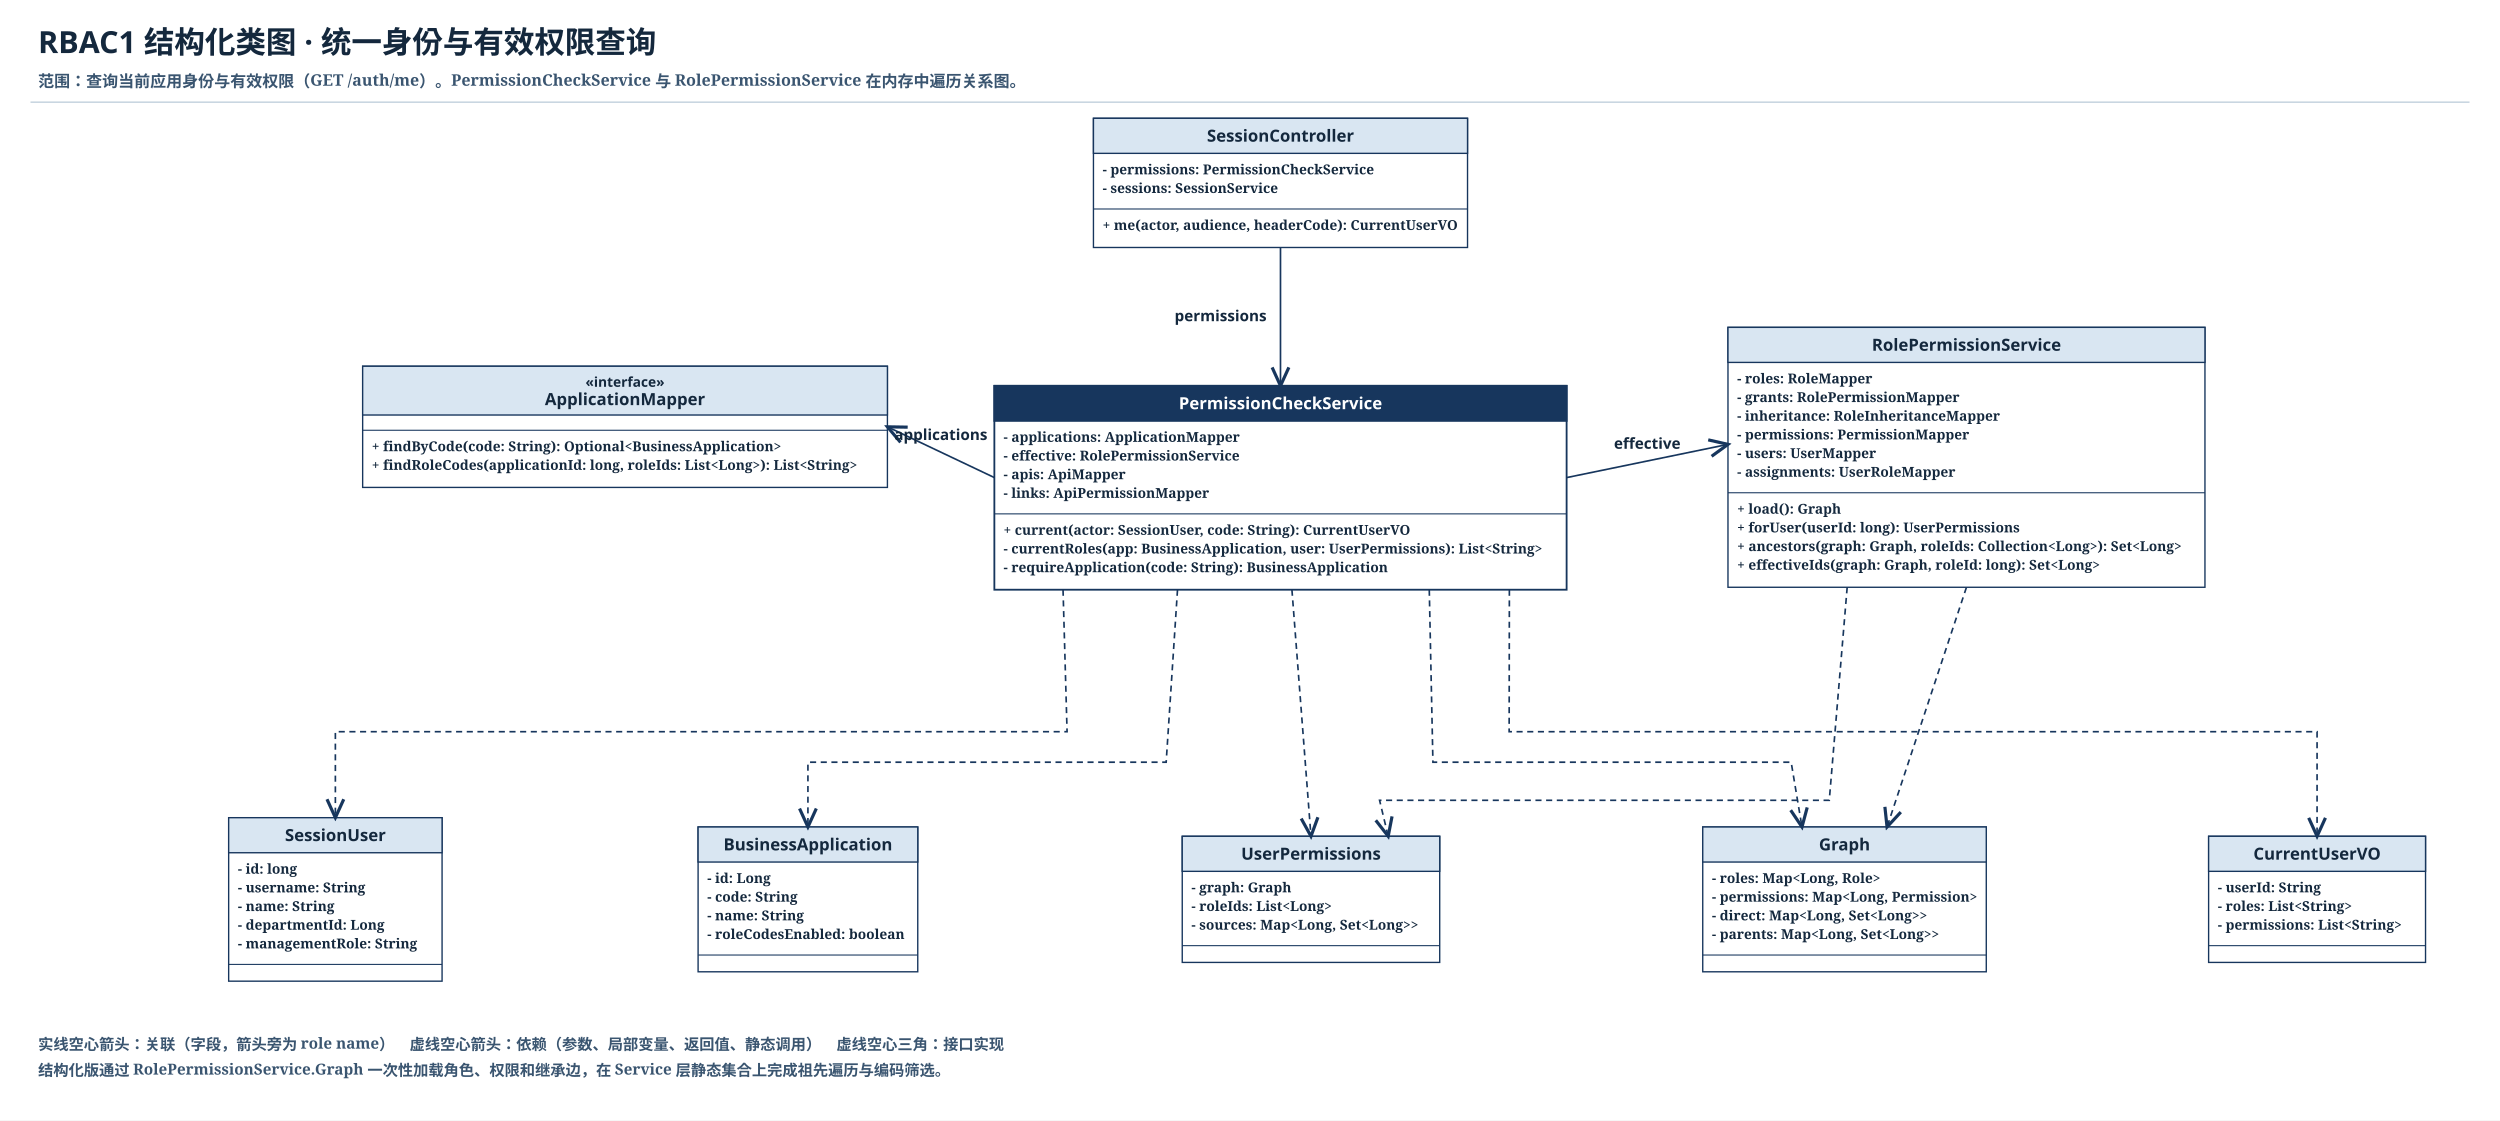
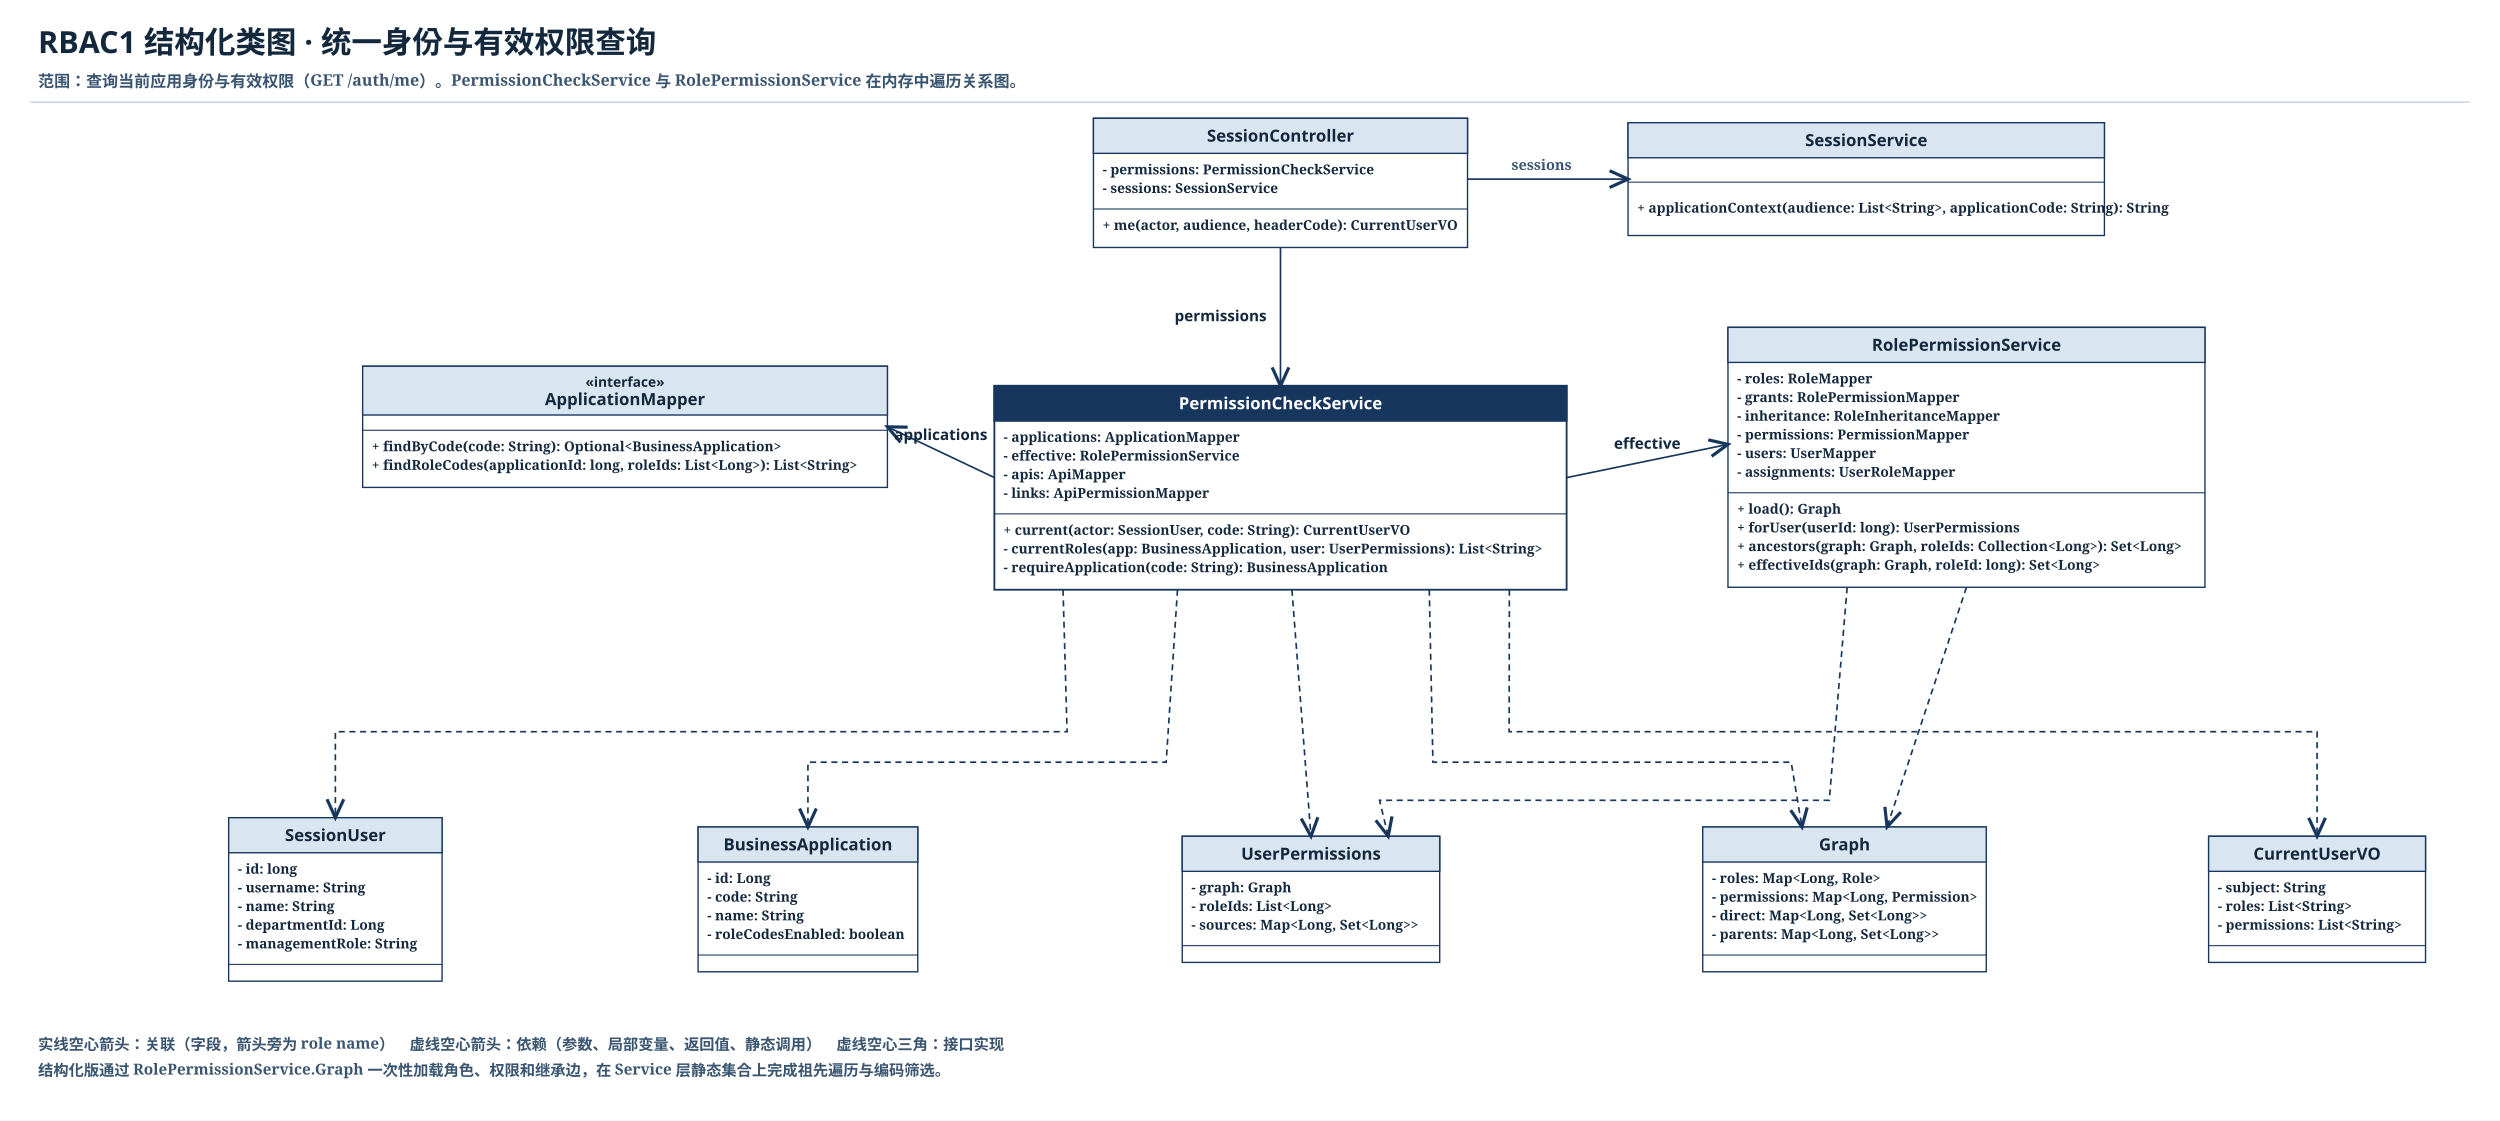
<svg xmlns="http://www.w3.org/2000/svg" viewBox="0 0 3280 1470" width="3280" height="1470">
  <rect x="0" y="0" width="3280" height="1470" fill="#FFFFFF" />
  <defs>
    <marker id="m-solid" markerWidth="12" markerHeight="10" refX="11" refY="5" orient="auto">
      <path d="M0,0 L12,5 L0,10 z" fill="#17365D" />
    </marker>
    <marker id="m-open" markerWidth="14" markerHeight="12" refX="12" refY="6" orient="auto">
      <path d="M1,1 L12,6 L1,11" fill="none" stroke="#17365D" stroke-width="1.9" />
    </marker>
    <marker id="m-open-err" markerWidth="14" markerHeight="12" refX="12" refY="6" orient="auto">
      <path d="M1,1 L12,6 L1,11" fill="none" stroke="#A61B29" stroke-width="1.9" />
    </marker>
    <marker id="m-tri" markerWidth="16" markerHeight="14" refX="15" refY="7" orient="auto">
      <path d="M1,1 L15,7 L1,13 z" fill="#FFFFFF" stroke="#17365D" stroke-width="1.9" />
    </marker>
  </defs>
  <text x="50.0" y="69.6" text-anchor="start" font-size="40.0" font-weight="bold" fill="#14283D" font-family="'PingFang SC', 'Heiti SC', 'SimHei', 'Microsoft YaHei', sans-serif">RBAC1 结构化类图 · 统一身份与有效权限查询</text>
  <text x="50.0" y="114.0" text-anchor="start" font-size="21.0" font-weight="bold" fill="#3A5570" font-family="'Songti SC', 'SimSun', 'STSong', serif">范围：查询当前应用身份与有效权限（GET /auth/me）。PermissionCheckService 与 RolePermissionService 在内存中遍历关系图。</text>
  <line x1="40.0" y1="134.0" x2="3240.0" y2="134.0" stroke="#B3C5D4" stroke-width="1.5" />
  <rect x="1434.6" y="155.2" width="490.8" height="169.5" fill="#FFFFFF" stroke="#17365D" stroke-width="1.8" />
  <rect x="1434.6" y="155.2" width="490.8" height="46.0" fill="#D9E6F2" stroke="#17365D" stroke-width="1.8" />
  <text x="1680.0" y="185.9" text-anchor="middle" font-size="22.0" font-weight="bold" fill="#14283D" font-family="'PingFang SC', 'Heiti SC', 'SimHei', 'Microsoft YaHei', sans-serif">SessionController</text>
  <text x="1446.6" y="228.7" text-anchor="start" font-size="18.0" font-weight="bold" fill="#14283D" font-family="'Songti SC', 'SimSun', 'STSong', serif">- permissions: PermissionCheckService</text>
  <text x="1446.6" y="253.2" text-anchor="start" font-size="18.0" font-weight="bold" fill="#14283D" font-family="'Songti SC', 'SimSun', 'STSong', serif">- sessions: SessionService</text>
  <line x1="1434.6" y1="274.2" x2="1925.4" y2="274.2" stroke="#17365D" stroke-width="1.4" />
  <text x="1446.6" y="301.7" text-anchor="start" font-size="18.0" font-weight="bold" fill="#14283D" font-family="'Songti SC', 'SimSun', 'STSong', serif">+ me(actor, audience, headerCode): CurrentUserVO</text>
  <rect x="1304.6" y="506.2" width="750.8" height="267.5" fill="#FFFFFF" stroke="#17365D" stroke-width="2.4" />
  <rect x="1304.6" y="506.2" width="750.8" height="46.0" fill="#17365D" stroke="#17365D" stroke-width="2.4" />
  <text x="1680.0" y="536.9" text-anchor="middle" font-size="22.0" font-weight="bold" fill="#FFFFFF" font-family="'PingFang SC', 'Heiti SC', 'SimHei', 'Microsoft YaHei', sans-serif">PermissionCheckService</text>
  <text x="1316.6" y="579.7" text-anchor="start" font-size="18.0" font-weight="bold" fill="#14283D" font-family="'Songti SC', 'SimSun', 'STSong', serif">- applications: ApplicationMapper</text>
  <text x="1316.6" y="604.2" text-anchor="start" font-size="18.0" font-weight="bold" fill="#14283D" font-family="'Songti SC', 'SimSun', 'STSong', serif">- effective: RolePermissionService</text>
  <text x="1316.6" y="628.7" text-anchor="start" font-size="18.0" font-weight="bold" fill="#14283D" font-family="'Songti SC', 'SimSun', 'STSong', serif">- apis: ApiMapper</text>
  <text x="1316.6" y="653.2" text-anchor="start" font-size="18.0" font-weight="bold" fill="#14283D" font-family="'Songti SC', 'SimSun', 'STSong', serif">- links: ApiPermissionMapper</text>
  <line x1="1304.6" y1="674.2" x2="2055.4" y2="674.2" stroke="#17365D" stroke-width="1.4" />
  <text x="1316.6" y="701.7" text-anchor="start" font-size="18.0" font-weight="bold" fill="#14283D" font-family="'Songti SC', 'SimSun', 'STSong', serif">+ current(actor: SessionUser, code: String): CurrentUserVO</text>
  <text x="1316.6" y="726.2" text-anchor="start" font-size="18.0" font-weight="bold" fill="#14283D" font-family="'Songti SC', 'SimSun', 'STSong', serif">- currentRoles(app: BusinessApplication, user: UserPermissions): List&lt;String&gt;</text>
  <text x="1316.6" y="750.7" text-anchor="start" font-size="18.0" font-weight="bold" fill="#14283D" font-family="'Songti SC', 'SimSun', 'STSong', serif">- requireApplication(code: String): BusinessApplication</text>
  <rect x="475.8" y="480.5" width="688.5" height="159.0" fill="#FFFFFF" stroke="#17365D" stroke-width="1.8" />
  <rect x="475.8" y="480.5" width="688.5" height="64.0" fill="#D9E6F2" stroke="#17365D" stroke-width="1.8" />
  <text x="820.0" y="507.5" text-anchor="middle" font-size="18.0" font-weight="bold" fill="#14283D" font-family="'PingFang SC', 'Heiti SC', 'SimHei', 'Microsoft YaHei', sans-serif">«interface»</text>
  <text x="820.0" y="531.5" text-anchor="middle" font-size="22.0" font-weight="bold" fill="#14283D" font-family="'PingFang SC', 'Heiti SC', 'SimHei', 'Microsoft YaHei', sans-serif">ApplicationMapper</text>
  <line x1="475.8" y1="564.5" x2="1164.3" y2="564.5" stroke="#17365D" stroke-width="1.4" />
  <text x="487.8" y="592.0" text-anchor="start" font-size="18.0" font-weight="bold" fill="#14283D" font-family="'Songti SC', 'SimSun', 'STSong', serif">+ findByCode(code: String): Optional&lt;BusinessApplication&gt;</text>
  <text x="487.8" y="616.5" text-anchor="start" font-size="18.0" font-weight="bold" fill="#14283D" font-family="'Songti SC', 'SimSun', 'STSong', serif">+ findRoleCodes(applicationId: long, roleIds: List&lt;Long&gt;): List&lt;String&gt;</text>
  <rect x="2267.1" y="429.5" width="625.8" height="341.0" fill="#FFFFFF" stroke="#17365D" stroke-width="1.8" />
  <rect x="2267.1" y="429.5" width="625.8" height="46.0" fill="#D9E6F2" stroke="#17365D" stroke-width="1.8" />
  <text x="2580.0" y="460.2" text-anchor="middle" font-size="22.0" font-weight="bold" fill="#14283D" font-family="'PingFang SC', 'Heiti SC', 'SimHei', 'Microsoft YaHei', sans-serif">RolePermissionService</text>
  <text x="2279.1" y="503.0" text-anchor="start" font-size="18.0" font-weight="bold" fill="#14283D" font-family="'Songti SC', 'SimSun', 'STSong', serif">- roles: RoleMapper</text>
  <text x="2279.1" y="527.5" text-anchor="start" font-size="18.0" font-weight="bold" fill="#14283D" font-family="'Songti SC', 'SimSun', 'STSong', serif">- grants: RolePermissionMapper</text>
  <text x="2279.1" y="552.0" text-anchor="start" font-size="18.0" font-weight="bold" fill="#14283D" font-family="'Songti SC', 'SimSun', 'STSong', serif">- inheritance: RoleInheritanceMapper</text>
  <text x="2279.1" y="576.5" text-anchor="start" font-size="18.0" font-weight="bold" fill="#14283D" font-family="'Songti SC', 'SimSun', 'STSong', serif">- permissions: PermissionMapper</text>
  <text x="2279.1" y="601.0" text-anchor="start" font-size="18.0" font-weight="bold" fill="#14283D" font-family="'Songti SC', 'SimSun', 'STSong', serif">- users: UserMapper</text>
  <text x="2279.1" y="625.5" text-anchor="start" font-size="18.0" font-weight="bold" fill="#14283D" font-family="'Songti SC', 'SimSun', 'STSong', serif">- assignments: UserRoleMapper</text>
  <line x1="2267.1" y1="646.5" x2="2892.9" y2="646.5" stroke="#17365D" stroke-width="1.4" />
  <text x="2279.1" y="674.0" text-anchor="start" font-size="18.0" font-weight="bold" fill="#14283D" font-family="'Songti SC', 'SimSun', 'STSong', serif">+ load(): Graph</text>
  <text x="2279.1" y="698.5" text-anchor="start" font-size="18.0" font-weight="bold" fill="#14283D" font-family="'Songti SC', 'SimSun', 'STSong', serif">+ forUser(userId: long): UserPermissions</text>
  <text x="2279.1" y="723.0" text-anchor="start" font-size="18.0" font-weight="bold" fill="#14283D" font-family="'Songti SC', 'SimSun', 'STSong', serif">+ ancestors(graph: Graph, roleIds: Collection&lt;Long&gt;): Set&lt;Long&gt;</text>
  <text x="2279.1" y="747.5" text-anchor="start" font-size="18.0" font-weight="bold" fill="#14283D" font-family="'Songti SC', 'SimSun', 'STSong', serif">+ effectiveIds(graph: Graph, roleId: long): Set&lt;Long&gt;</text>
  <rect x="300.0" y="1072.8" width="280.0" height="214.5" fill="#FFFFFF" stroke="#17365D" stroke-width="1.8" />
  <rect x="300.0" y="1072.8" width="280.0" height="46.0" fill="#D9E6F2" stroke="#17365D" stroke-width="1.8" />
  <text x="440.0" y="1103.5" text-anchor="middle" font-size="22.0" font-weight="bold" fill="#14283D" font-family="'PingFang SC', 'Heiti SC', 'SimHei', 'Microsoft YaHei', sans-serif">SessionUser</text>
  <text x="312.0" y="1146.3" text-anchor="start" font-size="18.0" font-weight="bold" fill="#14283D" font-family="'Songti SC', 'SimSun', 'STSong', serif">- id: long</text>
  <text x="312.0" y="1170.8" text-anchor="start" font-size="18.0" font-weight="bold" fill="#14283D" font-family="'Songti SC', 'SimSun', 'STSong', serif">- username: String</text>
  <text x="312.0" y="1195.3" text-anchor="start" font-size="18.0" font-weight="bold" fill="#14283D" font-family="'Songti SC', 'SimSun', 'STSong', serif">- name: String</text>
  <text x="312.0" y="1219.8" text-anchor="start" font-size="18.0" font-weight="bold" fill="#14283D" font-family="'Songti SC', 'SimSun', 'STSong', serif">- departmentId: Long</text>
  <text x="312.0" y="1244.3" text-anchor="start" font-size="18.0" font-weight="bold" fill="#14283D" font-family="'Songti SC', 'SimSun', 'STSong', serif">- managementRole: String</text>
  <line x1="300.0" y1="1265.3" x2="580.0" y2="1265.3" stroke="#17365D" stroke-width="1.4" />
  <rect x="915.9" y="1085.0" width="288.2" height="190.0" fill="#FFFFFF" stroke="#17365D" stroke-width="1.8" />
  <rect x="915.9" y="1085.0" width="288.2" height="46.0" fill="#D9E6F2" stroke="#17365D" stroke-width="1.8" />
  <text x="1060.0" y="1115.7" text-anchor="middle" font-size="22.0" font-weight="bold" fill="#14283D" font-family="'PingFang SC', 'Heiti SC', 'SimHei', 'Microsoft YaHei', sans-serif">BusinessApplication</text>
  <text x="927.9" y="1158.5" text-anchor="start" font-size="18.0" font-weight="bold" fill="#14283D" font-family="'Songti SC', 'SimSun', 'STSong', serif">- id: Long</text>
  <text x="927.9" y="1183.0" text-anchor="start" font-size="18.0" font-weight="bold" fill="#14283D" font-family="'Songti SC', 'SimSun', 'STSong', serif">- code: String</text>
  <text x="927.9" y="1207.5" text-anchor="start" font-size="18.0" font-weight="bold" fill="#14283D" font-family="'Songti SC', 'SimSun', 'STSong', serif">- name: String</text>
  <text x="927.9" y="1232.0" text-anchor="start" font-size="18.0" font-weight="bold" fill="#14283D" font-family="'Songti SC', 'SimSun', 'STSong', serif">- roleCodesEnabled: boolean</text>
  <line x1="915.9" y1="1253.0" x2="1204.1" y2="1253.0" stroke="#17365D" stroke-width="1.4" />
  <rect x="1551.1" y="1097.2" width="337.8" height="165.5" fill="#FFFFFF" stroke="#17365D" stroke-width="1.8" />
  <rect x="1551.1" y="1097.2" width="337.8" height="46.0" fill="#D9E6F2" stroke="#17365D" stroke-width="1.8" />
  <text x="1720.0" y="1127.9" text-anchor="middle" font-size="22.0" font-weight="bold" fill="#14283D" font-family="'PingFang SC', 'Heiti SC', 'SimHei', 'Microsoft YaHei', sans-serif">UserPermissions</text>
  <text x="1563.1" y="1170.7" text-anchor="start" font-size="18.0" font-weight="bold" fill="#14283D" font-family="'Songti SC', 'SimSun', 'STSong', serif">- graph: Graph</text>
  <text x="1563.1" y="1195.2" text-anchor="start" font-size="18.0" font-weight="bold" fill="#14283D" font-family="'Songti SC', 'SimSun', 'STSong', serif">- roleIds: List&lt;Long&gt;</text>
  <text x="1563.1" y="1219.7" text-anchor="start" font-size="18.0" font-weight="bold" fill="#14283D" font-family="'Songti SC', 'SimSun', 'STSong', serif">- sources: Map&lt;Long, Set&lt;Long&gt;&gt;</text>
  <line x1="1551.1" y1="1240.7" x2="1888.9" y2="1240.7" stroke="#17365D" stroke-width="1.4" />
  <rect x="2234.0" y="1085.0" width="372.0" height="190.0" fill="#FFFFFF" stroke="#17365D" stroke-width="1.8" />
  <rect x="2234.0" y="1085.0" width="372.0" height="46.0" fill="#D9E6F2" stroke="#17365D" stroke-width="1.8" />
  <text x="2420.0" y="1115.7" text-anchor="middle" font-size="22.0" font-weight="bold" fill="#14283D" font-family="'PingFang SC', 'Heiti SC', 'SimHei', 'Microsoft YaHei', sans-serif">Graph</text>
  <text x="2246.0" y="1158.5" text-anchor="start" font-size="18.0" font-weight="bold" fill="#14283D" font-family="'Songti SC', 'SimSun', 'STSong', serif">- roles: Map&lt;Long, Role&gt;</text>
  <text x="2246.0" y="1183.0" text-anchor="start" font-size="18.0" font-weight="bold" fill="#14283D" font-family="'Songti SC', 'SimSun', 'STSong', serif">- permissions: Map&lt;Long, Permission&gt;</text>
  <text x="2246.0" y="1207.5" text-anchor="start" font-size="18.0" font-weight="bold" fill="#14283D" font-family="'Songti SC', 'SimSun', 'STSong', serif">- direct: Map&lt;Long, Set&lt;Long&gt;&gt;</text>
  <text x="2246.0" y="1232.0" text-anchor="start" font-size="18.0" font-weight="bold" fill="#14283D" font-family="'Songti SC', 'SimSun', 'STSong', serif">- parents: Map&lt;Long, Set&lt;Long&gt;&gt;</text>
  <line x1="2234.0" y1="1253.0" x2="2606.0" y2="1253.0" stroke="#17365D" stroke-width="1.4" />
  <rect x="2897.7" y="1097.2" width="284.6" height="165.5" fill="#FFFFFF" stroke="#17365D" stroke-width="1.8" />
  <rect x="2897.7" y="1097.2" width="284.6" height="46.0" fill="#D9E6F2" stroke="#17365D" stroke-width="1.8" />
  <text x="3040.0" y="1127.9" text-anchor="middle" font-size="22.0" font-weight="bold" fill="#14283D" font-family="'PingFang SC', 'Heiti SC', 'SimHei', 'Microsoft YaHei', sans-serif">CurrentUserVO</text>
-   <text x="2909.7" y="1170.7" text-anchor="start" font-size="18.0" font-weight="bold" fill="#14283D" font-family="'Songti SC', 'SimSun', 'STSong', serif">- userId: String</text>
+   <text x="2909.7" y="1170.7" text-anchor="start" font-size="18.0" font-weight="bold" fill="#14283D" font-family="'Songti SC', 'SimSun', 'STSong', serif">- subject: String</text>
  <text x="2909.7" y="1195.2" text-anchor="start" font-size="18.0" font-weight="bold" fill="#14283D" font-family="'Songti SC', 'SimSun', 'STSong', serif">- roles: List&lt;String&gt;</text>
  <text x="2909.7" y="1219.7" text-anchor="start" font-size="18.0" font-weight="bold" fill="#14283D" font-family="'Songti SC', 'SimSun', 'STSong', serif">- permissions: List&lt;String&gt;</text>
  <line x1="2897.7" y1="1240.7" x2="3182.3" y2="1240.7" stroke="#17365D" stroke-width="1.4" />
  <polyline points="1680.0,324.7 1680.0,506.2" fill="none" stroke="#17365D" stroke-width="2.2" marker-end="url(#m-open)" />
  <text x="1601.4" y="421.4" text-anchor="middle" font-size="20.0" font-weight="bold" fill="#14283D" font-family="'PingFang SC', 'Heiti SC', 'SimHei', 'Microsoft YaHei', sans-serif">permissions</text>
  <polyline points="1304.6,626.6 1164.3,560.0" fill="none" stroke="#17365D" stroke-width="2.2" marker-end="url(#m-open)" />
  <text x="1234.4" y="577.3" text-anchor="middle" font-size="20.0" font-weight="bold" fill="#14283D" font-family="'PingFang SC', 'Heiti SC', 'SimHei', 'Microsoft YaHei', sans-serif">applications</text>
  <polyline points="2055.4,626.6 2267.1,583.0" fill="none" stroke="#17365D" stroke-width="2.2" marker-end="url(#m-open)" />
  <text x="2161.2" y="588.8" text-anchor="middle" font-size="20.0" font-weight="bold" fill="#14283D" font-family="'PingFang SC', 'Heiti SC', 'SimHei', 'Microsoft YaHei', sans-serif">effective</text>
  <polyline points="1394.7,773.7 1400.0,960.0 440.0,960.0 440.0,1072.8" fill="none" stroke="#17365D" stroke-width="2.2" stroke-dasharray="8,6" marker-end="url(#m-open)" />
  <polyline points="1544.9,773.7 1530.0,1000.0 1060.0,1000.0 1060.0,1085.0" fill="none" stroke="#17365D" stroke-width="2.2" stroke-dasharray="8,6" marker-end="url(#m-open)" />
  <polyline points="1695.0,773.7 1720.0,1097.2" fill="none" stroke="#17365D" stroke-width="2.2" stroke-dasharray="8,6" marker-end="url(#m-open)" />
  <polyline points="1875.2,773.7 1880.0,1000.0 2350.0,1000.0 2364.2,1085.0" fill="none" stroke="#17365D" stroke-width="2.2" stroke-dasharray="8,6" marker-end="url(#m-open)" />
  <polyline points="1980.3,773.7 1980.0,960.0 3040.0,960.0 3040.0,1097.2" fill="none" stroke="#17365D" stroke-width="2.2" stroke-dasharray="8,6" marker-end="url(#m-open)" />
  <polyline points="2423.5,770.5 2400.0,1050.0 1810.0,1050.0 1821.3,1097.2" fill="none" stroke="#17365D" stroke-width="2.2" stroke-dasharray="8,6" marker-end="url(#m-open)" />
  <polyline points="2580.0,770.5 2475.8,1085.0" fill="none" stroke="#17365D" stroke-width="2.2" stroke-dasharray="8,6" marker-end="url(#m-open)" />
  <text x="50.0" y="1377.3" text-anchor="start" font-size="20.0" font-weight="bold" fill="#3A5570" font-family="'Songti SC', 'SimSun', 'STSong', serif">实线空心箭头：关联（字段，箭头旁为 role name）　虚线空心箭头：依赖（参数、局部变量、返回值、静态调用）　虚线空心三角：接口实现</text>
  <text x="50.0" y="1411.3" text-anchor="start" font-size="20.0" font-weight="bold" fill="#3A5570" font-family="'Songti SC', 'SimSun', 'STSong', serif">结构化版通过 RolePermissionService.Graph 一次性加载角色、权限和继承边，在 Service 层静态集合上完成祖先遍历与编码筛选。</text>
+   <rect x="2136" y="161" width="625" height="148" fill="#FFFFFF" stroke="#17365D" stroke-width="1.8" />
+   <rect x="2136" y="161" width="625" height="46" fill="#D9E6F2" stroke="#17365D" stroke-width="1.8" />
+   <text x="2448.5" y="191.7" text-anchor="middle" font-size="22" font-weight="bold" fill="#14283D" font-family="'PingFang SC', 'Heiti SC', 'SimHei', sans-serif">SessionService</text>
+   <line x1="2136" y1="239" x2="2761" y2="239" stroke="#17365D" stroke-width="1.4" />
+   <text x="2148" y="279" text-anchor="start" font-size="18" font-weight="bold" fill="#14283D" font-family="'Songti SC', 'SimSun', 'STSong', serif">+ applicationContext(audience: List&lt;String&gt;, applicationCode: String): String</text>
+   <polyline points="1925.4,235 2136,235" fill="none" stroke="#17365D" stroke-width="2.2" marker-end="url(#m-open)" />
+   <text x="2022.5" y="223" text-anchor="middle" font-size="19" font-weight="bold" fill="#3A5570" font-family="'Songti SC', 'SimSun', 'STSong', serif">sessions</text>
</svg>
